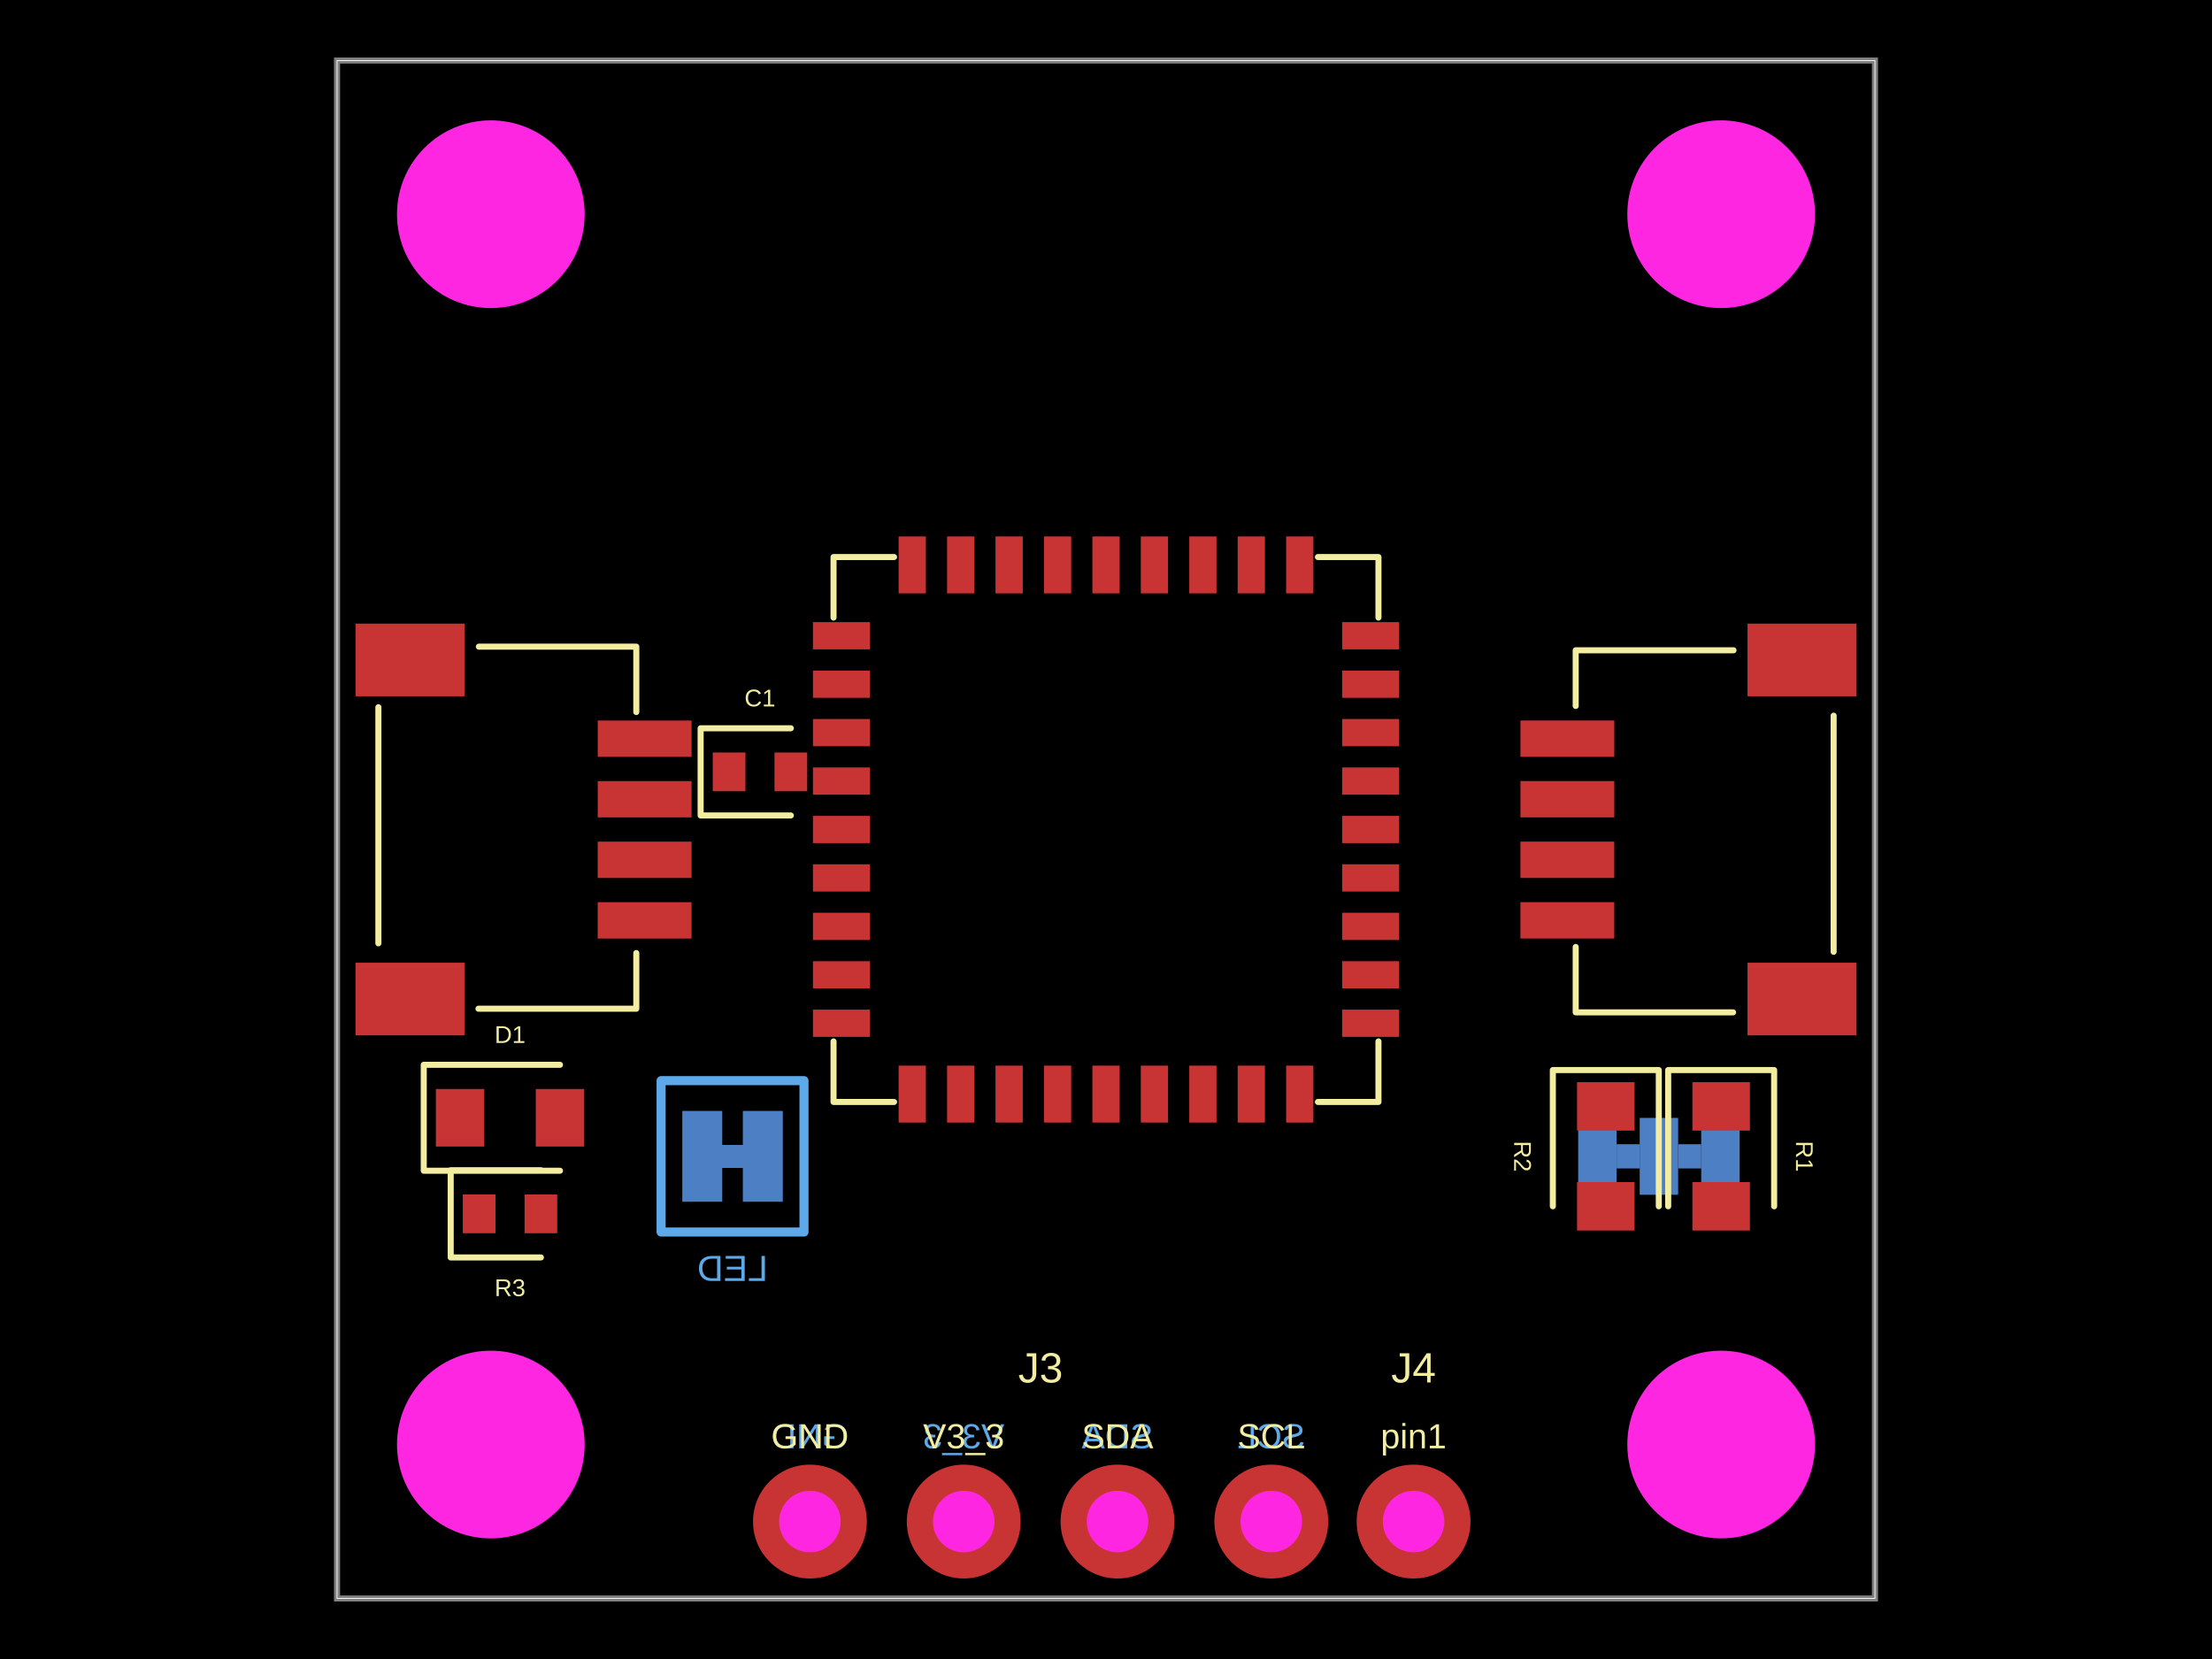
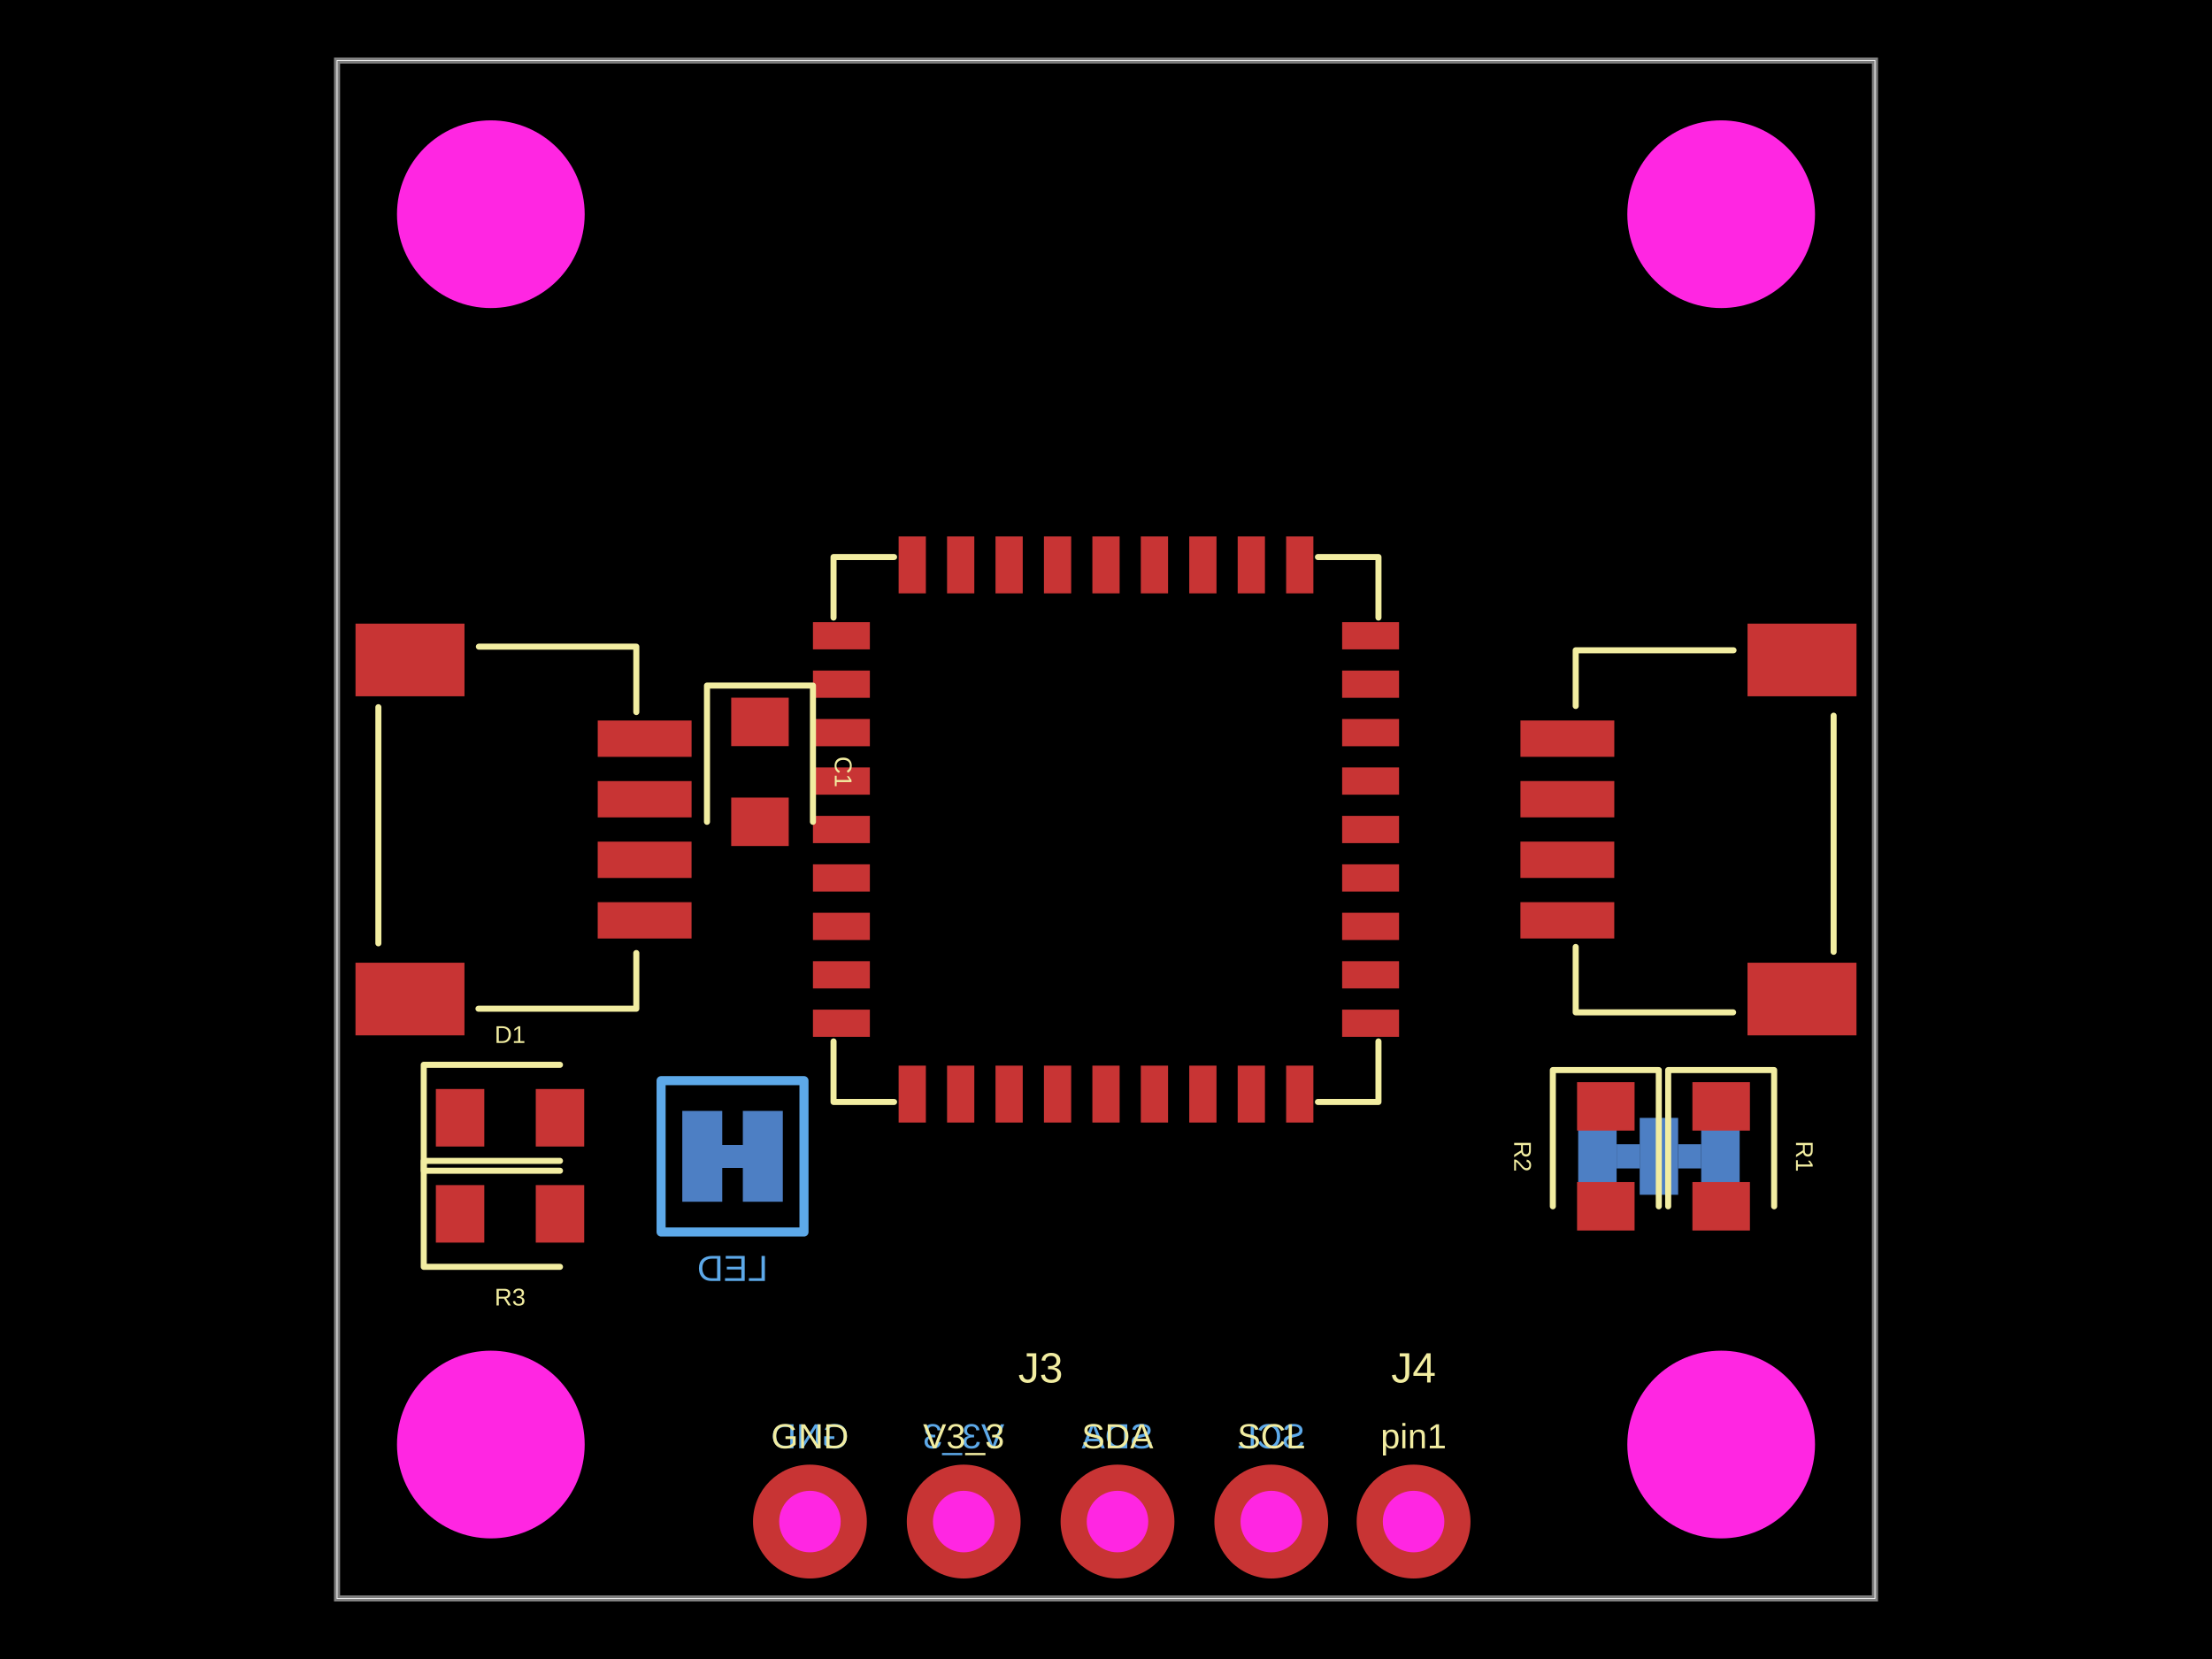
- <svg xmlns="http://www.w3.org/2000/svg" width="800" height="600" data-software-used-string="@tscircuit/core@0.0.955">
+ <svg xmlns="http://www.w3.org/2000/svg" width="800" height="600" data-software-used-string="@tscircuit/core@0.0.1015">
  <style />
  <rect class="boundary" x="0" y="0" fill="#000" width="800" height="600" data-type="pcb_background" data-pcb-layer="global" />
  <rect class="pcb-boundary" fill="none" stroke="#fff" stroke-width="0.3" x="121.898" y="21.898" width="556.204" height="556.204" data-type="pcb_boundary" data-pcb-layer="global" />
  <path class="pcb-board" d="M 121.898 578.102 L 678.102 578.102 L 678.102 21.898 L 121.898 21.898 Z" fill="none" stroke="rgba(255, 255, 255, 0.5)" stroke-width="2.19" data-type="pcb_board" data-pcb-layer="board" />
  <rect class="pcb-pad" fill="rgb(77, 127, 196)" x="615.266" y="404.299" width="13.905" height="27.81" data-type="pcb_smtpad" data-pcb-layer="bottom" />
  <rect class="pcb-pad" fill="rgb(77, 127, 196)" x="593.018" y="404.299" width="13.905" height="27.81" data-type="pcb_smtpad" data-pcb-layer="bottom" />
  <rect class="pcb-pad" fill="rgb(77, 127, 196)" x="570.77" y="404.299" width="13.905" height="27.81" data-type="pcb_smtpad" data-pcb-layer="bottom" />
  <rect class="pcb-pad" fill="rgb(77, 127, 196)" x="606.923" y="413.825" width="8.343" height="8.759" data-type="pcb_smtpad" data-pcb-layer="bottom" />
  <rect class="pcb-pad" fill="rgb(77, 127, 196)" x="584.675" y="413.825" width="8.343" height="8.759" data-type="pcb_smtpad" data-pcb-layer="bottom" />
  <rect class="pcb-pad" fill="rgb(77, 127, 196)" x="246.759" y="401.781" width="14.453" height="32.847" data-type="pcb_smtpad" data-pcb-layer="bottom" />
  <rect class="pcb-pad" fill="rgb(77, 127, 196)" x="268.657" y="401.781" width="14.453" height="32.847" data-type="pcb_smtpad" data-pcb-layer="bottom" />
  <path class="pcb-trace" stroke="rgb(77, 127, 196)" fill="none" d="M 261.212 418.204 L 268.657 418.204" stroke-width="8.212" stroke-linecap="round" stroke-linejoin="round" shape-rendering="crispEdges" data-type="pcb_trace" data-pcb-layer="bottom" />
  <path class="pcb-silkscreen pcb-silkscreen-bottom" d="M 239.095 390.832 L 290.774 390.832 L 290.774 445.577 L 239.095 445.577 L 239.095 390.832 Z" fill="none" stroke="#5da9e9" stroke-width="3.285" stroke-linecap="round" stroke-linejoin="round" data-pcb-component-id="pcb_component_5" data-pcb-silkscreen-path-id="pcb_silkscreen_path_7" data-type="pcb_silkscreen_path" data-pcb-layer="bottom" />
  <text x="0" y="0" dx="0" dy="0" fill="#5da9e9" font-family="Arial, sans-serif" font-size="13.139" text-anchor="middle" dominant-baseline="central" transform="matrix(-1,0,0,1,264.9343,458.7153)" class="pcb-silkscreen-text pcb-silkscreen-bottom" data-pcb-silkscreen-text-id="pcb_component_5" stroke="none" data-type="pcb_silkscreen_text" data-pcb-layer="bottom">LED</text>
  <text x="0" y="0" dx="0" dy="0" fill="#5da9e9" font-family="Arial, sans-serif" font-size="12.613" text-anchor="middle" dominant-baseline="central" transform="matrix(-1,0,0,1,292.9197,519.4161)" class="pcb-silkscreen-text pcb-silkscreen-bottom" data-pcb-silkscreen-text-id="pcb_component_10" stroke="none" data-type="pcb_silkscreen_text" data-pcb-layer="bottom">GND</text>
  <text x="0" y="0" dx="0" dy="0" fill="#5da9e9" font-family="Arial, sans-serif" font-size="12.613" text-anchor="middle" dominant-baseline="central" transform="matrix(-1,0,0,1,348.5401,519.4161)" class="pcb-silkscreen-text pcb-silkscreen-bottom" data-pcb-silkscreen-text-id="pcb_component_10" stroke="none" data-type="pcb_silkscreen_text" data-pcb-layer="bottom">V3_3</text>
  <text x="0" y="0" dx="0" dy="0" fill="#5da9e9" font-family="Arial, sans-serif" font-size="12.613" text-anchor="middle" dominant-baseline="central" transform="matrix(-1,0,0,1,404.1606,519.4161)" class="pcb-silkscreen-text pcb-silkscreen-bottom" data-pcb-silkscreen-text-id="pcb_component_10" stroke="none" data-type="pcb_silkscreen_text" data-pcb-layer="bottom">SDA</text>
  <text x="0" y="0" dx="0" dy="0" fill="#5da9e9" font-family="Arial, sans-serif" font-size="12.613" text-anchor="middle" dominant-baseline="central" transform="matrix(-1,0,0,1,459.781,519.4161)" class="pcb-silkscreen-text pcb-silkscreen-bottom" data-pcb-silkscreen-text-id="pcb_component_10" stroke="none" data-type="pcb_silkscreen_text" data-pcb-layer="bottom">SCL</text>
  <rect class="pcb-pad" fill="rgb(200, 52, 52)" x="294.015" y="225" width="20.584" height="9.854" data-type="pcb_smtpad" data-pcb-layer="top" />
  <rect class="pcb-pad" fill="rgb(200, 52, 52)" x="294.015" y="242.518" width="20.584" height="9.854" data-type="pcb_smtpad" data-pcb-layer="top" />
  <rect class="pcb-pad" fill="rgb(200, 52, 52)" x="294.015" y="260.036" width="20.584" height="9.854" data-type="pcb_smtpad" data-pcb-layer="top" />
  <rect class="pcb-pad" fill="rgb(200, 52, 52)" x="294.015" y="277.555" width="20.584" height="9.854" data-type="pcb_smtpad" data-pcb-layer="top" />
  <rect class="pcb-pad" fill="rgb(200, 52, 52)" x="294.015" y="295.073" width="20.584" height="9.854" data-type="pcb_smtpad" data-pcb-layer="top" />
  <rect class="pcb-pad" fill="rgb(200, 52, 52)" x="294.015" y="312.591" width="20.584" height="9.854" data-type="pcb_smtpad" data-pcb-layer="top" />
  <rect class="pcb-pad" fill="rgb(200, 52, 52)" x="294.015" y="330.109" width="20.584" height="9.854" data-type="pcb_smtpad" data-pcb-layer="top" />
  <rect class="pcb-pad" fill="rgb(200, 52, 52)" x="294.015" y="347.628" width="20.584" height="9.854" data-type="pcb_smtpad" data-pcb-layer="top" />
  <rect class="pcb-pad" fill="rgb(200, 52, 52)" x="294.015" y="365.146" width="20.584" height="9.854" data-type="pcb_smtpad" data-pcb-layer="top" />
  <rect class="pcb-pad" fill="rgb(200, 52, 52)" x="325" y="385.401" width="9.854" height="20.584" data-type="pcb_smtpad" data-pcb-layer="top" />
  <rect class="pcb-pad" fill="rgb(200, 52, 52)" x="342.518" y="385.401" width="9.854" height="20.584" data-type="pcb_smtpad" data-pcb-layer="top" />
  <rect class="pcb-pad" fill="rgb(200, 52, 52)" x="360.036" y="385.401" width="9.854" height="20.584" data-type="pcb_smtpad" data-pcb-layer="top" />
  <rect class="pcb-pad" fill="rgb(200, 52, 52)" x="377.555" y="385.401" width="9.854" height="20.584" data-type="pcb_smtpad" data-pcb-layer="top" />
  <rect class="pcb-pad" fill="rgb(200, 52, 52)" x="395.073" y="385.401" width="9.854" height="20.584" data-type="pcb_smtpad" data-pcb-layer="top" />
  <rect class="pcb-pad" fill="rgb(200, 52, 52)" x="412.591" y="385.401" width="9.854" height="20.584" data-type="pcb_smtpad" data-pcb-layer="top" />
  <rect class="pcb-pad" fill="rgb(200, 52, 52)" x="430.109" y="385.401" width="9.854" height="20.584" data-type="pcb_smtpad" data-pcb-layer="top" />
  <rect class="pcb-pad" fill="rgb(200, 52, 52)" x="447.628" y="385.401" width="9.854" height="20.584" data-type="pcb_smtpad" data-pcb-layer="top" />
  <rect class="pcb-pad" fill="rgb(200, 52, 52)" x="465.146" y="385.401" width="9.854" height="20.584" data-type="pcb_smtpad" data-pcb-layer="top" />
  <rect class="pcb-pad" fill="rgb(200, 52, 52)" x="485.401" y="365.146" width="20.584" height="9.854" data-type="pcb_smtpad" data-pcb-layer="top" />
  <rect class="pcb-pad" fill="rgb(200, 52, 52)" x="485.401" y="347.628" width="20.584" height="9.854" data-type="pcb_smtpad" data-pcb-layer="top" />
  <rect class="pcb-pad" fill="rgb(200, 52, 52)" x="485.401" y="330.109" width="20.584" height="9.854" data-type="pcb_smtpad" data-pcb-layer="top" />
  <rect class="pcb-pad" fill="rgb(200, 52, 52)" x="485.401" y="312.591" width="20.584" height="9.854" data-type="pcb_smtpad" data-pcb-layer="top" />
  <rect class="pcb-pad" fill="rgb(200, 52, 52)" x="485.401" y="295.073" width="20.584" height="9.854" data-type="pcb_smtpad" data-pcb-layer="top" />
  <rect class="pcb-pad" fill="rgb(200, 52, 52)" x="485.401" y="277.555" width="20.584" height="9.854" data-type="pcb_smtpad" data-pcb-layer="top" />
  <rect class="pcb-pad" fill="rgb(200, 52, 52)" x="485.401" y="260.036" width="20.584" height="9.854" data-type="pcb_smtpad" data-pcb-layer="top" />
  <rect class="pcb-pad" fill="rgb(200, 52, 52)" x="485.401" y="242.518" width="20.584" height="9.854" data-type="pcb_smtpad" data-pcb-layer="top" />
  <rect class="pcb-pad" fill="rgb(200, 52, 52)" x="485.401" y="225" width="20.584" height="9.854" data-type="pcb_smtpad" data-pcb-layer="top" />
  <rect class="pcb-pad" fill="rgb(200, 52, 52)" x="465.146" y="194.015" width="9.854" height="20.584" data-type="pcb_smtpad" data-pcb-layer="top" />
  <rect class="pcb-pad" fill="rgb(200, 52, 52)" x="447.628" y="194.015" width="9.854" height="20.584" data-type="pcb_smtpad" data-pcb-layer="top" />
  <rect class="pcb-pad" fill="rgb(200, 52, 52)" x="430.109" y="194.015" width="9.854" height="20.584" data-type="pcb_smtpad" data-pcb-layer="top" />
  <rect class="pcb-pad" fill="rgb(200, 52, 52)" x="412.591" y="194.015" width="9.854" height="20.584" data-type="pcb_smtpad" data-pcb-layer="top" />
  <rect class="pcb-pad" fill="rgb(200, 52, 52)" x="395.073" y="194.015" width="9.854" height="20.584" data-type="pcb_smtpad" data-pcb-layer="top" />
  <rect class="pcb-pad" fill="rgb(200, 52, 52)" x="377.555" y="194.015" width="9.854" height="20.584" data-type="pcb_smtpad" data-pcb-layer="top" />
  <rect class="pcb-pad" fill="rgb(200, 52, 52)" x="360.036" y="194.015" width="9.854" height="20.584" data-type="pcb_smtpad" data-pcb-layer="top" />
  <rect class="pcb-pad" fill="rgb(200, 52, 52)" x="342.518" y="194.015" width="9.854" height="20.584" data-type="pcb_smtpad" data-pcb-layer="top" />
  <rect class="pcb-pad" fill="rgb(200, 52, 52)" x="325" y="194.015" width="9.854" height="20.584" data-type="pcb_smtpad" data-pcb-layer="top" />
-   <rect class="pcb-pad" fill="rgb(200, 52, 52)" x="257.774" y="272.146" width="11.825" height="14.015" data-type="pcb_smtpad" data-pcb-layer="top" />
-   <rect class="pcb-pad" fill="rgb(200, 52, 52)" x="280.109" y="272.146" width="11.825" height="14.015" data-type="pcb_smtpad" data-pcb-layer="top" />
+   <rect class="pcb-pad" fill="rgb(200, 52, 52)" x="264.453" y="252.328" width="20.803" height="17.518" data-type="pcb_smtpad" data-pcb-layer="top" />
+   <rect class="pcb-pad" fill="rgb(200, 52, 52)" x="264.453" y="288.46" width="20.803" height="17.518" data-type="pcb_smtpad" data-pcb-layer="top" />
  <rect class="pcb-pad" fill="rgb(200, 52, 52)" x="570.365" y="391.38" width="20.803" height="17.518" data-type="pcb_smtpad" data-pcb-layer="top" />
  <rect class="pcb-pad" fill="rgb(200, 52, 52)" x="570.365" y="427.511" width="20.803" height="17.518" data-type="pcb_smtpad" data-pcb-layer="top" />
  <rect class="pcb-pad" fill="rgb(200, 52, 52)" x="612.08" y="391.38" width="20.803" height="17.518" data-type="pcb_smtpad" data-pcb-layer="top" />
  <rect class="pcb-pad" fill="rgb(200, 52, 52)" x="612.08" y="427.511" width="20.803" height="17.518" data-type="pcb_smtpad" data-pcb-layer="top" />
-   <rect class="pcb-pad" fill="rgb(200, 52, 52)" x="167.38" y="432" width="11.825" height="14.015" data-type="pcb_smtpad" data-pcb-layer="top" />
-   <rect class="pcb-pad" fill="rgb(200, 52, 52)" x="189.715" y="432" width="11.825" height="14.015" data-type="pcb_smtpad" data-pcb-layer="top" />
+   <rect class="pcb-pad" fill="rgb(200, 52, 52)" x="157.635" y="428.606" width="17.518" height="20.803" data-type="pcb_smtpad" data-pcb-layer="top" />
+   <rect class="pcb-pad" fill="rgb(200, 52, 52)" x="193.766" y="428.606" width="17.518" height="20.803" data-type="pcb_smtpad" data-pcb-layer="top" />
  <rect class="pcb-pad" fill="rgb(200, 52, 52)" x="157.635" y="393.854" width="17.518" height="20.803" data-type="pcb_smtpad" data-pcb-layer="top" />
  <rect class="pcb-pad" fill="rgb(200, 52, 52)" x="193.766" y="393.854" width="17.518" height="20.803" data-type="pcb_smtpad" data-pcb-layer="top" />
  <rect class="pcb-pad" fill="rgb(200, 52, 52)" x="549.879" y="304.377" width="33.942" height="13.139" data-type="pcb_smtpad" data-pcb-layer="top" />
  <rect class="pcb-pad" fill="rgb(200, 52, 52)" x="549.879" y="326.275" width="33.942" height="13.139" data-type="pcb_smtpad" data-pcb-layer="top" />
  <rect class="pcb-pad" fill="rgb(200, 52, 52)" x="549.89" y="260.576" width="33.942" height="13.139" data-type="pcb_smtpad" data-pcb-layer="top" />
  <rect class="pcb-pad" fill="rgb(200, 52, 52)" x="549.89" y="282.473" width="33.942" height="13.139" data-type="pcb_smtpad" data-pcb-layer="top" />
  <rect class="pcb-pad" fill="rgb(200, 52, 52)" x="632.008" y="348.177" width="39.416" height="26.277" data-type="pcb_smtpad" data-pcb-layer="top" />
  <rect class="pcb-pad" fill="rgb(200, 52, 52)" x="632.019" y="225.545" width="39.416" height="26.277" data-type="pcb_smtpad" data-pcb-layer="top" />
  <rect class="pcb-pad" fill="rgb(200, 52, 52)" x="216.179" y="282.485" width="33.942" height="13.139" data-type="pcb_smtpad" data-pcb-layer="top" />
  <rect class="pcb-pad" fill="rgb(200, 52, 52)" x="216.179" y="260.587" width="33.942" height="13.139" data-type="pcb_smtpad" data-pcb-layer="top" />
  <rect class="pcb-pad" fill="rgb(200, 52, 52)" x="216.168" y="326.286" width="33.942" height="13.139" data-type="pcb_smtpad" data-pcb-layer="top" />
  <rect class="pcb-pad" fill="rgb(200, 52, 52)" x="216.168" y="304.388" width="33.942" height="13.139" data-type="pcb_smtpad" data-pcb-layer="top" />
  <rect class="pcb-pad" fill="rgb(200, 52, 52)" x="128.576" y="225.545" width="39.416" height="26.277" data-type="pcb_smtpad" data-pcb-layer="top" />
  <rect class="pcb-pad" fill="rgb(200, 52, 52)" x="128.565" y="348.177" width="39.416" height="26.277" data-type="pcb_smtpad" data-pcb-layer="top" />
  <path class="pcb-silkscreen pcb-silkscreen-top" d="M 301.46 223.358 L 301.46 201.46 L 323.358 201.46" fill="none" stroke="#f2eda1" stroke-width="2.19" stroke-linecap="round" stroke-linejoin="round" data-pcb-component-id="pcb_component_0" data-pcb-silkscreen-path-id="pcb_silkscreen_path_0" data-type="pcb_silkscreen_path" data-pcb-layer="top" />
  <path class="pcb-silkscreen pcb-silkscreen-top" d="M 498.54 223.358 L 498.54 201.46 L 476.642 201.46" fill="none" stroke="#f2eda1" stroke-width="2.19" stroke-linecap="round" stroke-linejoin="round" data-pcb-component-id="pcb_component_0" data-pcb-silkscreen-path-id="pcb_silkscreen_path_1" data-type="pcb_silkscreen_path" data-pcb-layer="top" />
  <path class="pcb-silkscreen pcb-silkscreen-top" d="M 498.54 376.642 L 498.54 398.54 L 476.642 398.54" fill="none" stroke="#f2eda1" stroke-width="2.19" stroke-linecap="round" stroke-linejoin="round" data-pcb-component-id="pcb_component_0" data-pcb-silkscreen-path-id="pcb_silkscreen_path_2" data-type="pcb_silkscreen_path" data-pcb-layer="top" />
  <path class="pcb-silkscreen pcb-silkscreen-top" d="M 301.46 376.642 L 301.46 398.54 L 323.358 398.54" fill="none" stroke="#f2eda1" stroke-width="2.19" stroke-linecap="round" stroke-linejoin="round" data-pcb-component-id="pcb_component_0" data-pcb-silkscreen-path-id="pcb_silkscreen_path_3" data-type="pcb_silkscreen_path" data-pcb-layer="top" />
-   <path class="pcb-silkscreen pcb-silkscreen-top" d="M 286.022 263.387 L 253.394 263.387 L 253.394 294.92 L 286.022 294.92" fill="none" stroke="#f2eda1" stroke-width="2.19" stroke-linecap="round" stroke-linejoin="round" data-pcb-component-id="pcb_component_1" data-pcb-silkscreen-path-id="pcb_silkscreen_path_4" data-type="pcb_silkscreen_path" data-pcb-layer="top" />
-   <text x="0" y="0" dx="0" dy="0" fill="#f2eda1" font-family="Arial, sans-serif" font-size="8.759" text-anchor="middle" dominant-baseline="central" transform="matrix(1,0,0,1,274.854,252.438)" class="pcb-silkscreen-text pcb-silkscreen-top" data-pcb-silkscreen-text-id="pcb_component_1" stroke="none" data-type="pcb_silkscreen_text" data-pcb-layer="top">C1</text>
+   <path class="pcb-silkscreen pcb-silkscreen-top" d="M 294.015 297.219 L 294.015 247.949 L 255.693 247.949 L 255.693 297.219" fill="none" stroke="#f2eda1" stroke-width="2.19" stroke-linecap="round" stroke-linejoin="round" data-pcb-component-id="pcb_component_1" data-pcb-silkscreen-path-id="pcb_silkscreen_path_4" data-type="pcb_silkscreen_path" data-pcb-layer="top" />
+   <text x="0" y="0" dx="0" dy="0" fill="#f2eda1" font-family="Arial, sans-serif" font-size="8.759" text-anchor="middle" dominant-baseline="central" transform="matrix(-1.8369701987210297e-16,1,-1,-1.8369701987210297e-16,304.9635,279.1533)" class="pcb-silkscreen-text pcb-silkscreen-top" data-pcb-silkscreen-text-id="pcb_component_1" stroke="none" data-type="pcb_silkscreen_text" data-pcb-layer="top">C1</text>
  <path class="pcb-silkscreen pcb-silkscreen-top" d="M 599.927 436.27 L 599.927 387 L 561.606 387 L 561.606 436.27" fill="none" stroke="#f2eda1" stroke-width="2.19" stroke-linecap="round" stroke-linejoin="round" data-pcb-component-id="pcb_component_3" data-pcb-silkscreen-path-id="pcb_silkscreen_path_5" data-type="pcb_silkscreen_path" data-pcb-layer="top" />
  <text x="0" y="0" dx="0" dy="0" fill="#f2eda1" font-family="Arial, sans-serif" font-size="8.759" text-anchor="middle" dominant-baseline="central" transform="matrix(-1.8369701987210297e-16,1,-1,-1.8369701987210297e-16,550.6569,418.2044)" class="pcb-silkscreen-text pcb-silkscreen-top" data-pcb-silkscreen-text-id="pcb_component_3" stroke="none" data-type="pcb_silkscreen_text" data-pcb-layer="top">R2</text>
  <path class="pcb-silkscreen pcb-silkscreen-top" d="M 641.642 436.27 L 641.642 387 L 603.321 387 L 603.321 436.27" fill="none" stroke="#f2eda1" stroke-width="2.19" stroke-linecap="round" stroke-linejoin="round" data-pcb-component-id="pcb_component_4" data-pcb-silkscreen-path-id="pcb_silkscreen_path_6" data-type="pcb_silkscreen_path" data-pcb-layer="top" />
  <text x="0" y="0" dx="0" dy="0" fill="#f2eda1" font-family="Arial, sans-serif" font-size="8.759" text-anchor="middle" dominant-baseline="central" transform="matrix(-1.8369701987210297e-16,1,-1,-1.8369701987210297e-16,652.5912,418.2044)" class="pcb-silkscreen-text pcb-silkscreen-top" data-pcb-silkscreen-text-id="pcb_component_4" stroke="none" data-type="pcb_silkscreen_text" data-pcb-layer="top">R1</text>
-   <path class="pcb-silkscreen pcb-silkscreen-top" d="M 195.628 423.241 L 163 423.241 L 163 454.774 L 195.628 454.774" fill="none" stroke="#f2eda1" stroke-width="2.19" stroke-linecap="round" stroke-linejoin="round" data-pcb-component-id="pcb_component_6" data-pcb-silkscreen-path-id="pcb_silkscreen_path_8" data-type="pcb_silkscreen_path" data-pcb-layer="top" />
-   <text x="0" y="0" dx="0" dy="0" fill="#f2eda1" font-family="Arial, sans-serif" font-size="8.759" text-anchor="middle" dominant-baseline="central" transform="matrix(1,0,0,1,184.4599,465.7226)" class="pcb-silkscreen-text pcb-silkscreen-top" data-pcb-silkscreen-text-id="pcb_component_6" stroke="none" data-type="pcb_silkscreen_text" data-pcb-layer="top">R3</text>
+   <path class="pcb-silkscreen pcb-silkscreen-top" d="M 202.526 419.847 L 153.255 419.847 L 153.255 458.168 L 202.526 458.168" fill="none" stroke="#f2eda1" stroke-width="2.19" stroke-linecap="round" stroke-linejoin="round" data-pcb-component-id="pcb_component_6" data-pcb-silkscreen-path-id="pcb_silkscreen_path_8" data-type="pcb_silkscreen_path" data-pcb-layer="top" />
+   <text x="0" y="0" dx="0" dy="0" fill="#f2eda1" font-family="Arial, sans-serif" font-size="8.759" text-anchor="middle" dominant-baseline="central" transform="matrix(1,0,0,1,184.4599,469.1168)" class="pcb-silkscreen-text pcb-silkscreen-top" data-pcb-silkscreen-text-id="pcb_component_6" stroke="none" data-type="pcb_silkscreen_text" data-pcb-layer="top">R3</text>
  <path class="pcb-silkscreen pcb-silkscreen-top" d="M 202.526 385.095 L 153.255 385.095 L 153.255 423.416 L 202.526 423.416" fill="none" stroke="#f2eda1" stroke-width="2.19" stroke-linecap="round" stroke-linejoin="round" data-pcb-component-id="pcb_component_7" data-pcb-silkscreen-path-id="pcb_silkscreen_path_9" data-type="pcb_silkscreen_path" data-pcb-layer="top" />
  <text x="0" y="0" dx="0" dy="0" fill="#f2eda1" font-family="Arial, sans-serif" font-size="8.759" text-anchor="middle" dominant-baseline="central" transform="matrix(1,0,0,1,184.4599,374.146)" class="pcb-silkscreen-text pcb-silkscreen-top" data-pcb-silkscreen-text-id="pcb_component_7" stroke="none" data-type="pcb_silkscreen_text" data-pcb-layer="top">D1</text>
  <path class="pcb-silkscreen pcb-silkscreen-top" d="M 663.156 344.233 L 663.156 258.832" fill="none" stroke="#f2eda1" stroke-width="2.19" stroke-linecap="round" stroke-linejoin="round" data-pcb-component-id="pcb_component_8" data-pcb-silkscreen-path-id="pcb_silkscreen_path_10" data-type="pcb_silkscreen_path" data-pcb-layer="top" />
  <path class="pcb-silkscreen pcb-silkscreen-top" d="M 569.873 342.482 L 569.873 366.13 L 626.806 366.13" fill="none" stroke="#f2eda1" stroke-width="2.19" stroke-linecap="round" stroke-linejoin="round" data-pcb-component-id="pcb_component_8" data-pcb-silkscreen-path-id="pcb_silkscreen_path_11" data-type="pcb_silkscreen_path" data-pcb-layer="top" />
  <path class="pcb-silkscreen pcb-silkscreen-top" d="M 569.873 255.328 L 569.873 235.182 L 626.956 235.182" fill="none" stroke="#f2eda1" stroke-width="2.19" stroke-linecap="round" stroke-linejoin="round" data-pcb-component-id="pcb_component_8" data-pcb-silkscreen-path-id="pcb_silkscreen_path_12" data-type="pcb_silkscreen_path" data-pcb-layer="top" />
  <path class="pcb-silkscreen pcb-silkscreen-top" d="M 136.844 255.767 L 136.844 341.168" fill="none" stroke="#f2eda1" stroke-width="2.19" stroke-linecap="round" stroke-linejoin="round" data-pcb-component-id="pcb_component_9" data-pcb-silkscreen-path-id="pcb_silkscreen_path_13" data-type="pcb_silkscreen_path" data-pcb-layer="top" />
  <path class="pcb-silkscreen pcb-silkscreen-top" d="M 230.127 257.518 L 230.127 233.87 L 173.194 233.87" fill="none" stroke="#f2eda1" stroke-width="2.19" stroke-linecap="round" stroke-linejoin="round" data-pcb-component-id="pcb_component_9" data-pcb-silkscreen-path-id="pcb_silkscreen_path_14" data-type="pcb_silkscreen_path" data-pcb-layer="top" />
  <path class="pcb-silkscreen pcb-silkscreen-top" d="M 230.127 344.672 L 230.127 364.818 L 173.044 364.818" fill="none" stroke="#f2eda1" stroke-width="2.19" stroke-linecap="round" stroke-linejoin="round" data-pcb-component-id="pcb_component_9" data-pcb-silkscreen-path-id="pcb_silkscreen_path_15" data-type="pcb_silkscreen_path" data-pcb-layer="top" />
  <text x="0" y="0" dx="0" dy="0" fill="#f2eda1" font-family="Arial, sans-serif" font-size="12.613" text-anchor="middle" dominant-baseline="central" transform="matrix(1,0,0,1,292.9197,519.4161)" class="pcb-silkscreen-text pcb-silkscreen-top" data-pcb-silkscreen-text-id="pcb_component_10" stroke="none" data-type="pcb_silkscreen_text" data-pcb-layer="top">GND</text>
  <text x="0" y="0" dx="0" dy="0" fill="#f2eda1" font-family="Arial, sans-serif" font-size="12.613" text-anchor="middle" dominant-baseline="central" transform="matrix(1,0,0,1,348.5401,519.4161)" class="pcb-silkscreen-text pcb-silkscreen-top" data-pcb-silkscreen-text-id="pcb_component_10" stroke="none" data-type="pcb_silkscreen_text" data-pcb-layer="top">V3_3</text>
  <text x="0" y="0" dx="0" dy="0" fill="#f2eda1" font-family="Arial, sans-serif" font-size="12.613" text-anchor="middle" dominant-baseline="central" transform="matrix(1,0,0,1,404.1606,519.4161)" class="pcb-silkscreen-text pcb-silkscreen-top" data-pcb-silkscreen-text-id="pcb_component_10" stroke="none" data-type="pcb_silkscreen_text" data-pcb-layer="top">SDA</text>
  <text x="0" y="0" dx="0" dy="0" fill="#f2eda1" font-family="Arial, sans-serif" font-size="12.613" text-anchor="middle" dominant-baseline="central" transform="matrix(1,0,0,1,459.781,519.4161)" class="pcb-silkscreen-text pcb-silkscreen-top" data-pcb-silkscreen-text-id="pcb_component_10" stroke="none" data-type="pcb_silkscreen_text" data-pcb-layer="top">SCL</text>
  <text x="0" y="0" dx="0" dy="0" fill="#f2eda1" font-family="Arial, sans-serif" font-size="15.328" text-anchor="middle" dominant-baseline="central" transform="matrix(1,0,0,1,376.3504,494.6715)" class="pcb-silkscreen-text pcb-silkscreen-top" data-pcb-silkscreen-text-id="pcb_component_10" stroke="none" data-type="pcb_silkscreen_text" data-pcb-layer="top">J3</text>
  <text x="0" y="0" dx="0" dy="0" fill="#f2eda1" font-family="Arial, sans-serif" font-size="12.613" text-anchor="middle" dominant-baseline="central" transform="matrix(1,0,0,1,511.2409,519.4161)" class="pcb-silkscreen-text pcb-silkscreen-top" data-pcb-silkscreen-text-id="pcb_component_11" stroke="none" data-type="pcb_silkscreen_text" data-pcb-layer="top">pin1</text>
  <text x="0" y="0" dx="0" dy="0" fill="#f2eda1" font-family="Arial, sans-serif" font-size="15.328" text-anchor="middle" dominant-baseline="central" transform="matrix(1,0,0,1,511.2409,494.6715)" class="pcb-silkscreen-text pcb-silkscreen-top" data-pcb-silkscreen-text-id="pcb_component_11" stroke="none" data-type="pcb_silkscreen_text" data-pcb-layer="top">J4</text>
  <g data-type="pcb_plated_hole" data-pcb-layer="through">
    <circle class="pcb-hole-outer" fill="rgb(200, 52, 52)" cx="292.92" cy="550.292" r="20.584" data-type="pcb_plated_hole" data-pcb-layer="top" />
    <circle class="pcb-hole-inner" fill="#FF26E2" cx="292.92" cy="550.292" r="11.124" data-type="pcb_plated_hole_drill" data-pcb-layer="drill" />
  </g>
  <g data-type="pcb_plated_hole" data-pcb-layer="through">
    <circle class="pcb-hole-outer" fill="rgb(200, 52, 52)" cx="348.54" cy="550.292" r="20.584" data-type="pcb_plated_hole" data-pcb-layer="top" />
    <circle class="pcb-hole-inner" fill="#FF26E2" cx="348.54" cy="550.292" r="11.124" data-type="pcb_plated_hole_drill" data-pcb-layer="drill" />
  </g>
  <g data-type="pcb_plated_hole" data-pcb-layer="through">
    <circle class="pcb-hole-outer" fill="rgb(200, 52, 52)" cx="404.161" cy="550.292" r="20.584" data-type="pcb_plated_hole" data-pcb-layer="top" />
    <circle class="pcb-hole-inner" fill="#FF26E2" cx="404.161" cy="550.292" r="11.124" data-type="pcb_plated_hole_drill" data-pcb-layer="drill" />
  </g>
  <g data-type="pcb_plated_hole" data-pcb-layer="through">
    <circle class="pcb-hole-outer" fill="rgb(200, 52, 52)" cx="459.781" cy="550.292" r="20.584" data-type="pcb_plated_hole" data-pcb-layer="top" />
    <circle class="pcb-hole-inner" fill="#FF26E2" cx="459.781" cy="550.292" r="11.124" data-type="pcb_plated_hole_drill" data-pcb-layer="drill" />
  </g>
  <g data-type="pcb_plated_hole" data-pcb-layer="through">
    <circle class="pcb-hole-outer" fill="rgb(200, 52, 52)" cx="511.241" cy="550.292" r="20.584" data-type="pcb_plated_hole" data-pcb-layer="top" />
    <circle class="pcb-hole-inner" fill="#FF26E2" cx="511.241" cy="550.292" r="11.124" data-type="pcb_plated_hole_drill" data-pcb-layer="drill" />
  </g>
  <circle class="pcb-hole" cx="177.518" cy="77.474" r="33.942" fill="#FF26E2" data-type="pcb_hole" data-pcb-layer="drill" />
  <circle class="pcb-hole" cx="622.482" cy="77.474" r="33.942" fill="#FF26E2" data-type="pcb_hole" data-pcb-layer="drill" />
  <circle class="pcb-hole" cx="177.518" cy="522.438" r="33.942" fill="#FF26E2" data-type="pcb_hole" data-pcb-layer="drill" />
  <circle class="pcb-hole" cx="622.482" cy="522.438" r="33.942" fill="#FF26E2" data-type="pcb_hole" data-pcb-layer="drill" />
</svg>
